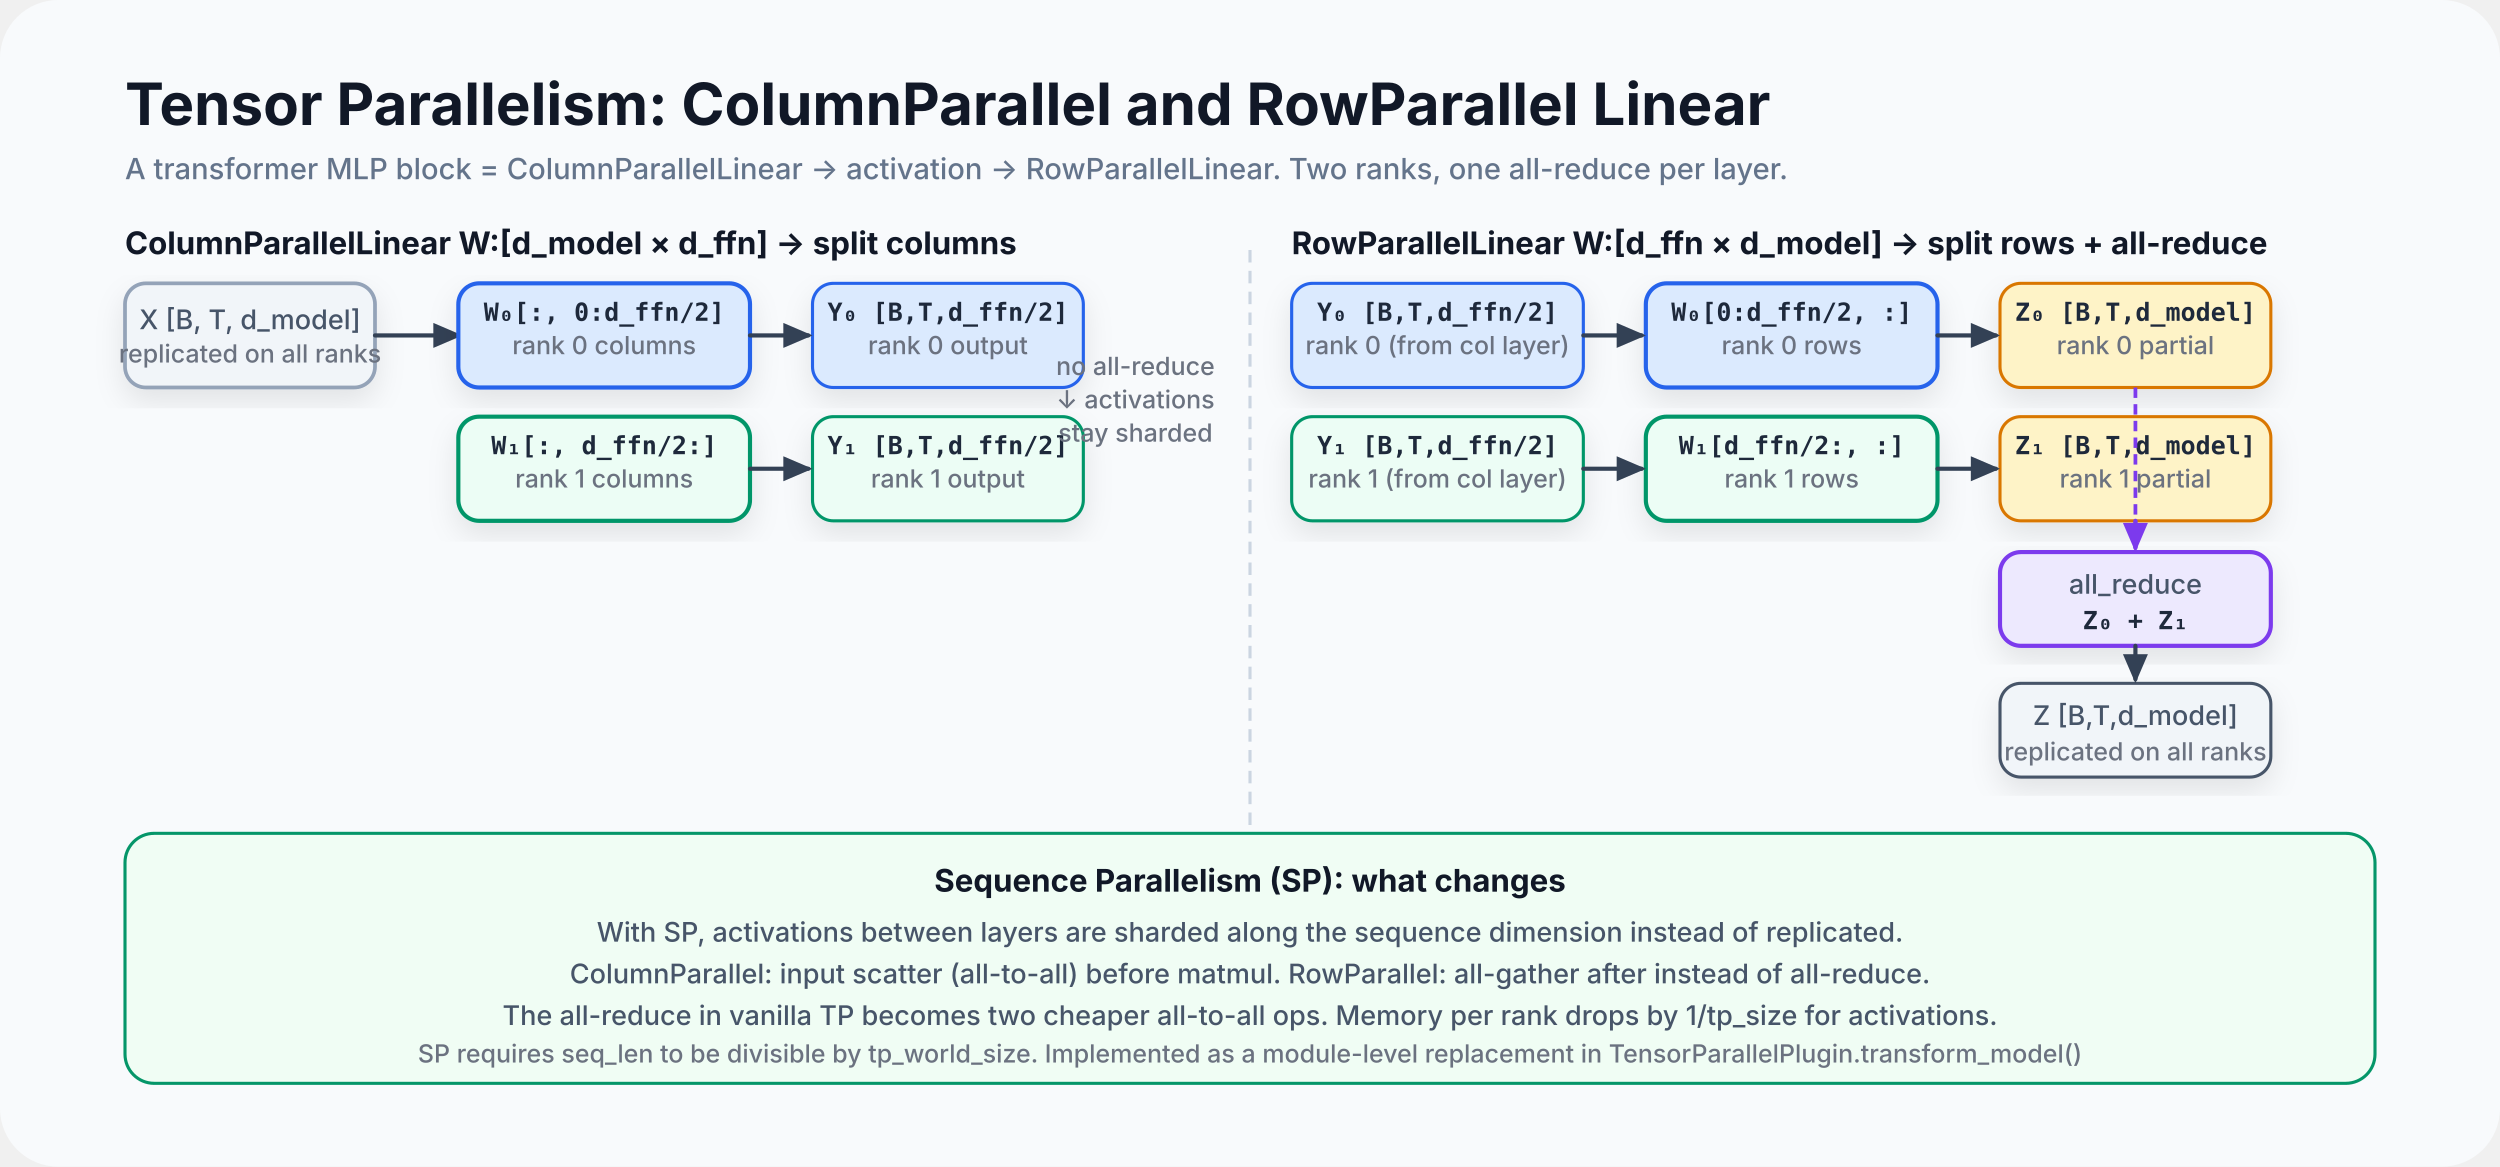
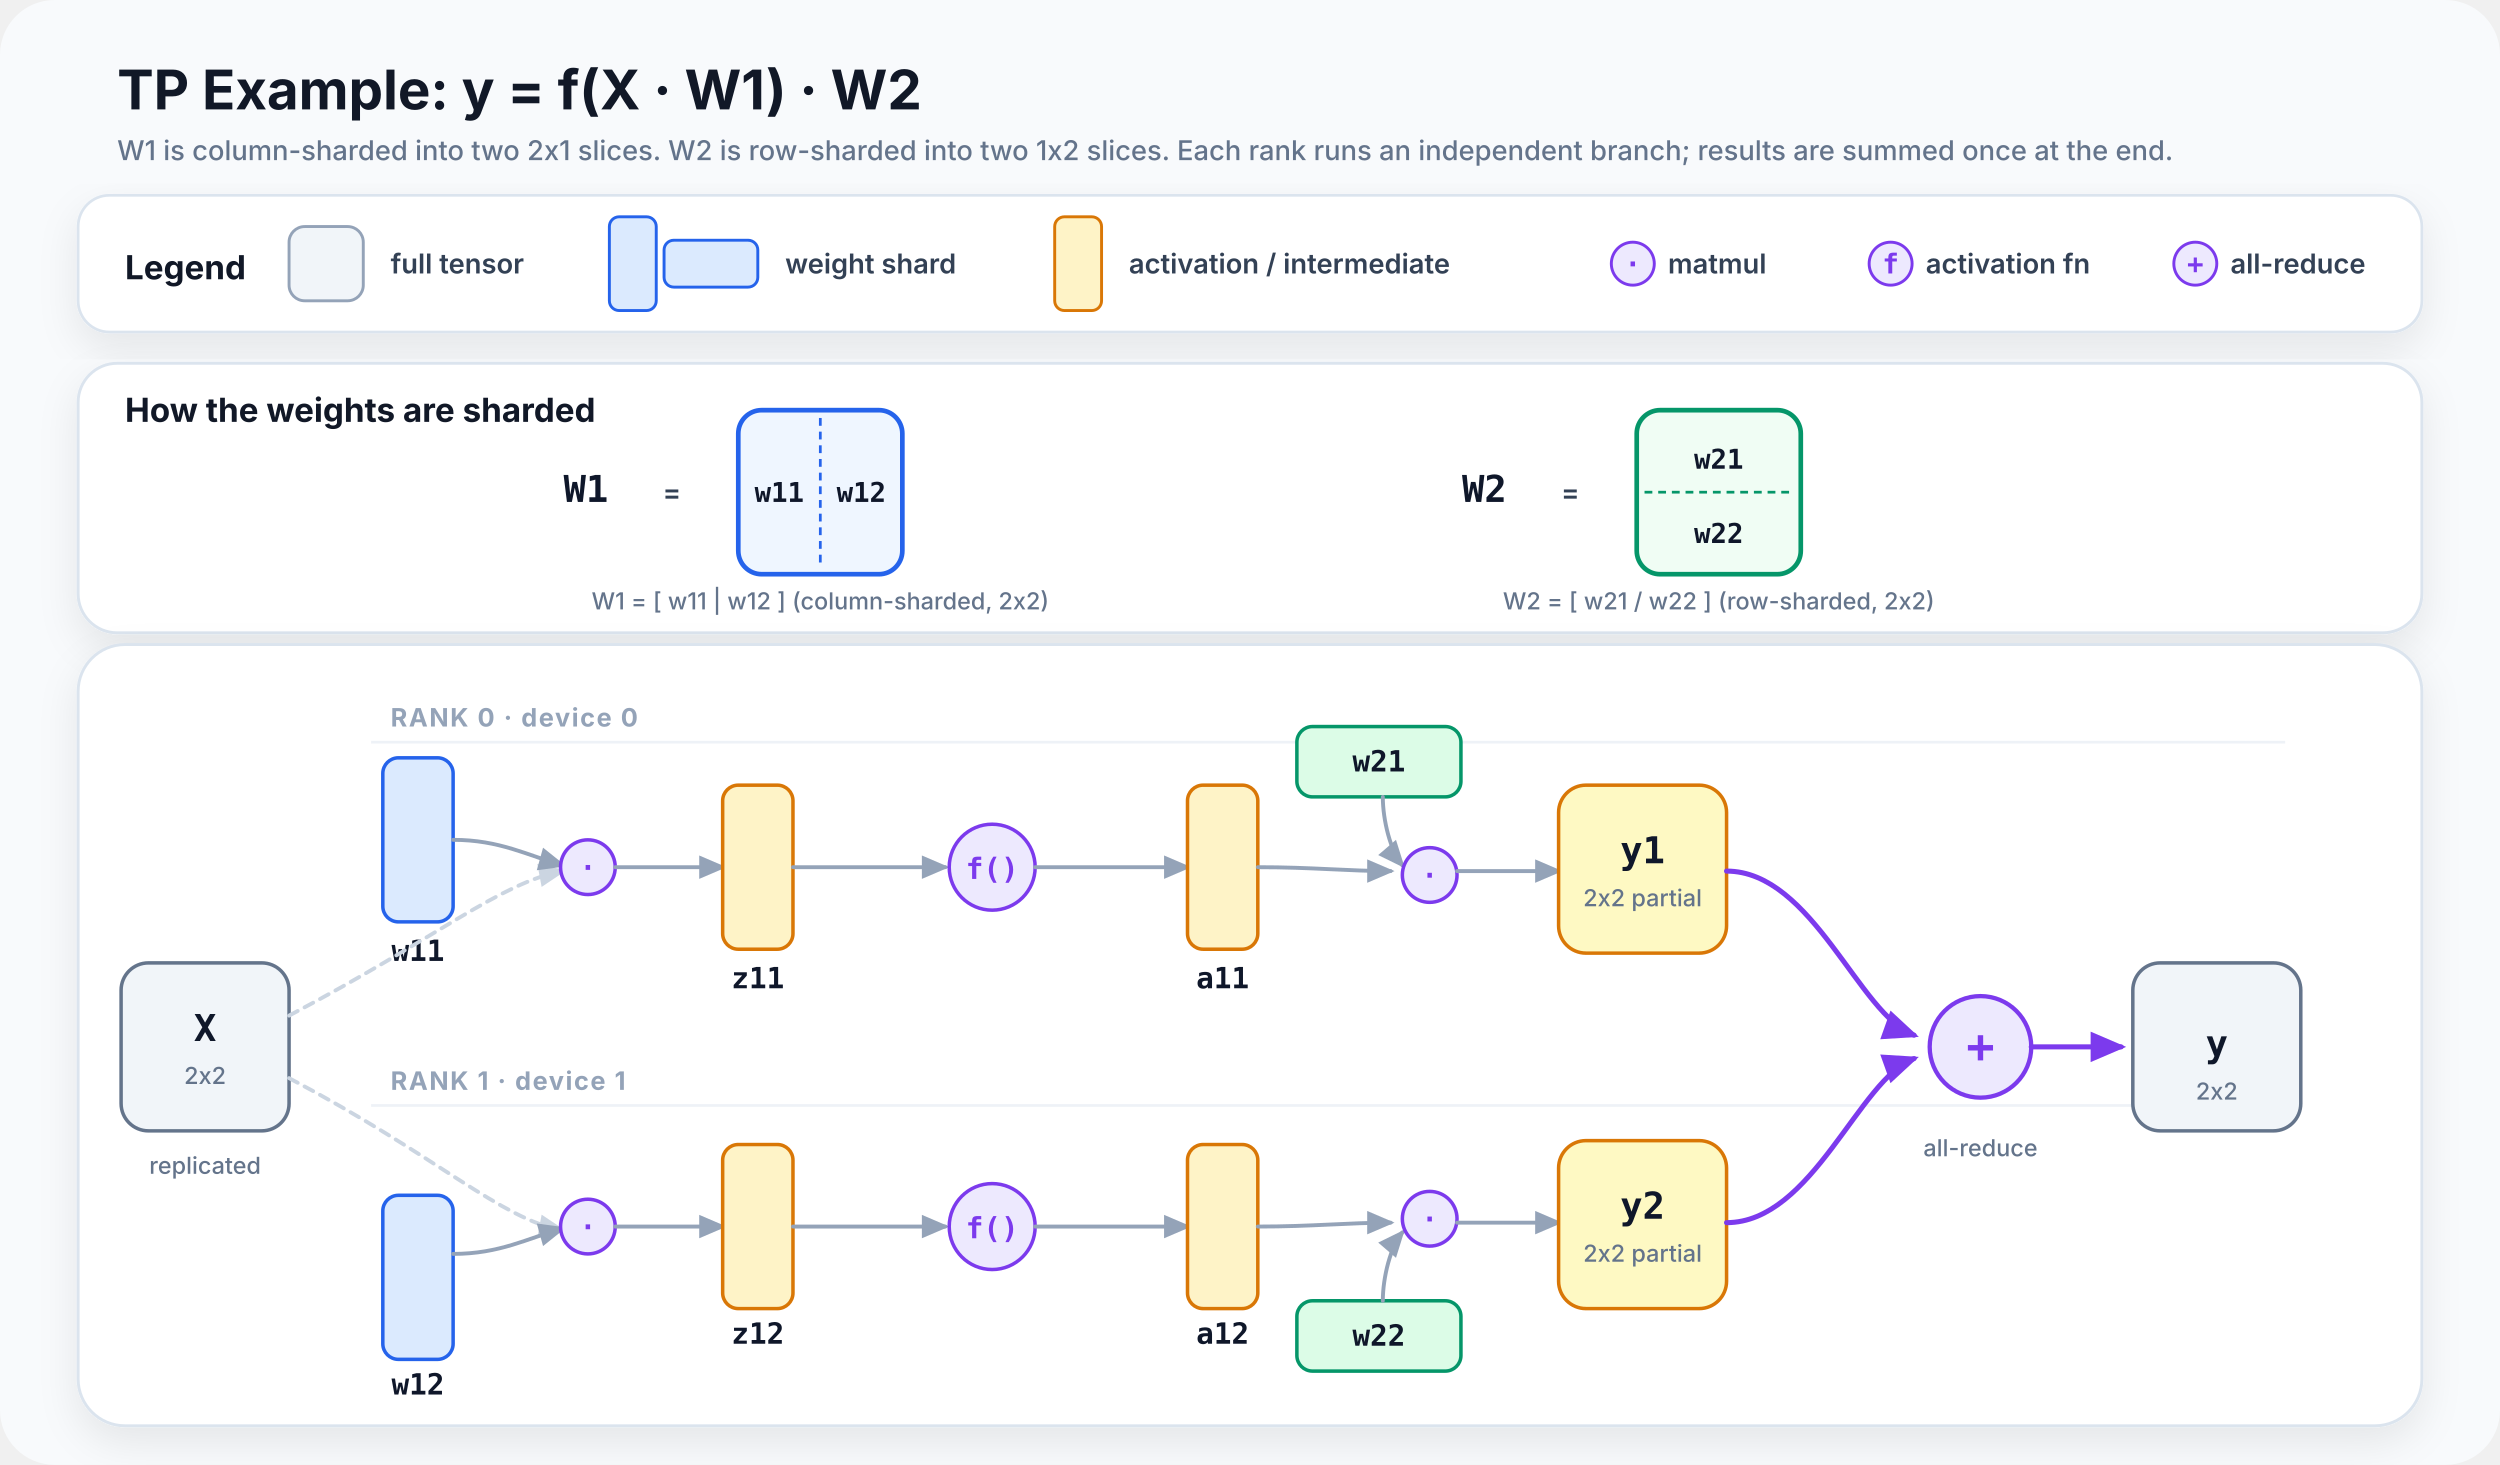
- <svg xmlns="http://www.w3.org/2000/svg" width="1200" height="560" viewBox="0 0 1200 560" fill="none">
+ <svg xmlns="http://www.w3.org/2000/svg" width="1280" height="750" viewBox="0 0 1280 750" fill="none">
  <defs>
    <style>
      .title { font: 700 28px Inter, ui-sans-serif, system-ui, sans-serif; fill: #111827; }
      .subtitle { font: 500 14px Inter, ui-sans-serif, system-ui, sans-serif; fill: #64748b; }
-       .label { font: 700 15px Inter, ui-sans-serif, system-ui, sans-serif; fill: #111827; }
-       .code { font: 600 12px "JetBrains Mono", "Fira Code", ui-monospace, monospace; fill: #1e293b; }
-       .small { font: 500 13px Inter, ui-sans-serif, system-ui, sans-serif; fill: #475569; }
-       .note { font: 500 12px Inter, ui-sans-serif, system-ui, sans-serif; fill: #6b7280; }
-       .edge { stroke: #334155; stroke-width: 2; stroke-linecap: round; marker-end: url(#arrow); fill: none; }
-       .comm { stroke: #7c3aed; stroke-width: 2; stroke-linecap: round; fill: none; marker-end: url(#purple-arrow); }
+       .label { font: 700 17px Inter, ui-sans-serif, system-ui, sans-serif; fill: #111827; }
+       .body { font: 600 14px Inter, ui-sans-serif, system-ui, sans-serif; fill: #334155; }
+       .small { font: 500 12px Inter, ui-sans-serif, system-ui, sans-serif; fill: #64748b; }
+       .code { font: 700 17px "JetBrains Mono", "Fira Code", ui-monospace, monospace; fill: #0f172a; }
+       .codebig { font: 700 19px "JetBrains Mono", "Fira Code", ui-monospace, monospace; fill: #0f172a; }
+       .op { font: 700 14px "JetBrains Mono", "Fira Code", ui-monospace, monospace; fill: #7c3aed; }
+       .rank { font: 700 13px Inter, ui-sans-serif, system-ui, sans-serif; fill: #94a3b8; letter-spacing: 0.06em; }
+       .edge { stroke: #94a3b8; stroke-width: 2; stroke-linecap: round; marker-end: url(#arrow); fill: none; }
+       .feed { stroke: #cbd5e1; stroke-width: 2; stroke-linecap: round; stroke-dasharray: 5 4; marker-end: url(#arrow-light); fill: none; }
+       .sum { stroke: #7c3aed; stroke-width: 2.6; stroke-linecap: round; marker-end: url(#purple-arrow); fill: none; }
    </style>
    <marker id="arrow" markerWidth="10" markerHeight="10" refX="8" refY="5" orient="auto" markerUnits="strokeWidth">
-       <path d="M2 2 L9 5 L2 8 Z" fill="#334155" />
+       <path d="M2 2 L9 5 L2 8 Z" fill="#94a3b8" />
+     </marker>
+     <marker id="arrow-light" markerWidth="10" markerHeight="10" refX="8" refY="5" orient="auto" markerUnits="strokeWidth">
+       <path d="M2 2 L9 5 L2 8 Z" fill="#cbd5e1" />
    </marker>
    <marker id="purple-arrow" markerWidth="10" markerHeight="10" refX="8" refY="5" orient="auto" markerUnits="strokeWidth">
      <path d="M2 2 L9 5 L2 8 Z" fill="#7c3aed" />
    </marker>
    <filter id="shadow" x="-20%" y="-20%" width="140%" height="140%">
-       <feDropShadow dx="0" dy="6" stdDeviation="7" flood-color="#0f172a" flood-opacity="0.09" />
+       <feDropShadow dx="0" dy="8" stdDeviation="10" flood-color="#0f172a" flood-opacity="0.08" />
    </filter>
  </defs>
-   <rect width="1200" height="560" rx="28" fill="#f8fafc" />
-   <text x="60" y="60" class="title">Tensor Parallelism: ColumnParallel and RowParallel Linear</text>
-   <text x="60" y="86" class="subtitle">A transformer MLP block = ColumnParallelLinear → activation → RowParallelLinear. Two ranks, one all-reduce per layer.</text>
-   <text x="60" y="122" class="label">ColumnParallelLinear  W:[d_model × d_ffn]  →  split columns</text>
-   <rect x="60" y="136" width="120" height="50" rx="10" fill="#f1f5f9" stroke="#94a3b8" stroke-width="1.8" filter="url(#shadow)" />
-   <text x="120" y="158" class="small" text-anchor="middle">X  [B, T, d_model]</text>
-   <text x="120" y="174" class="note" text-anchor="middle">replicated on all ranks</text>
-   <line x1="180" y1="161" x2="220" y2="161" class="edge" />
-   <rect x="220" y="136" width="140" height="50" rx="10" fill="#dbeafe" stroke="#2563eb" stroke-width="2" filter="url(#shadow)" />
-   <text x="290" y="154" class="code" text-anchor="middle">W₀[:, 0:d_ffn/2]</text>
-   <text x="290" y="170" class="note" text-anchor="middle">rank 0 columns</text>
-   <rect x="220" y="200" width="140" height="50" rx="10" fill="#ecfdf5" stroke="#059669" stroke-width="2" filter="url(#shadow)" />
-   <text x="290" y="218" class="code" text-anchor="middle">W₁[:, d_ffn/2:]</text>
-   <text x="290" y="234" class="note" text-anchor="middle">rank 1 columns</text>
-   <rect x="390" y="136" width="130" height="50" rx="10" fill="#dbeafe" stroke="#2563eb" stroke-width="1.5" filter="url(#shadow)" />
-   <text x="455" y="154" class="code" text-anchor="middle">Y₀ [B,T,d_ffn/2]</text>
-   <text x="455" y="170" class="note" text-anchor="middle">rank 0 output</text>
-   <rect x="390" y="200" width="130" height="50" rx="10" fill="#ecfdf5" stroke="#059669" stroke-width="1.5" filter="url(#shadow)" />
-   <text x="455" y="218" class="code" text-anchor="middle">Y₁ [B,T,d_ffn/2]</text>
-   <text x="455" y="234" class="note" text-anchor="middle">rank 1 output</text>
-   <line x1="360" y1="161" x2="388" y2="161" class="edge" />
-   <line x1="360" y1="225" x2="388" y2="225" class="edge" />
-   <text x="545" y="180" class="note" text-anchor="middle">no all-reduce</text>
-   <text x="545" y="196" class="note" text-anchor="middle">↓ activations</text>
-   <text x="545" y="212" class="note" text-anchor="middle">stay sharded</text>
-   <line x1="600" y1="120" x2="600" y2="480" stroke="#cbd5e1" stroke-width="1.5" stroke-dasharray="6 4" />
-   <text x="620" y="122" class="label">RowParallelLinear  W:[d_ffn × d_model]  →  split rows  +  all-reduce</text>
-   <rect x="620" y="136" width="140" height="50" rx="10" fill="#dbeafe" stroke="#2563eb" stroke-width="1.5" filter="url(#shadow)" />
-   <text x="690" y="154" class="code" text-anchor="middle">Y₀ [B,T,d_ffn/2]</text>
-   <text x="690" y="170" class="note" text-anchor="middle">rank 0 (from col layer)</text>
-   <rect x="620" y="200" width="140" height="50" rx="10" fill="#ecfdf5" stroke="#059669" stroke-width="1.5" filter="url(#shadow)" />
-   <text x="690" y="218" class="code" text-anchor="middle">Y₁ [B,T,d_ffn/2]</text>
-   <text x="690" y="234" class="note" text-anchor="middle">rank 1 (from col layer)</text>
-   <rect x="790" y="136" width="140" height="50" rx="10" fill="#dbeafe" stroke="#2563eb" stroke-width="2" filter="url(#shadow)" />
-   <text x="860" y="154" class="code" text-anchor="middle">W₀[0:d_ffn/2, :]</text>
-   <text x="860" y="170" class="note" text-anchor="middle">rank 0 rows</text>
-   <rect x="790" y="200" width="140" height="50" rx="10" fill="#ecfdf5" stroke="#059669" stroke-width="2" filter="url(#shadow)" />
-   <text x="860" y="218" class="code" text-anchor="middle">W₁[d_ffn/2:, :]</text>
-   <text x="860" y="234" class="note" text-anchor="middle">rank 1 rows</text>
-   <line x1="760" y1="161" x2="788" y2="161" class="edge" />
-   <line x1="760" y1="225" x2="788" y2="225" class="edge" />
-   <rect x="960" y="136" width="130" height="50" rx="10" fill="#fef3c7" stroke="#d97706" stroke-width="1.5" filter="url(#shadow)" />
-   <text x="1025" y="154" class="code" text-anchor="middle">Z₀ [B,T,d_model]</text>
-   <text x="1025" y="170" class="note" text-anchor="middle">rank 0 partial</text>
-   <rect x="960" y="200" width="130" height="50" rx="10" fill="#fef3c7" stroke="#d97706" stroke-width="1.5" filter="url(#shadow)" />
-   <text x="1025" y="218" class="code" text-anchor="middle">Z₁ [B,T,d_model]</text>
-   <text x="1025" y="234" class="note" text-anchor="middle">rank 1 partial</text>
-   <line x1="930" y1="161" x2="958" y2="161" class="edge" />
-   <line x1="930" y1="225" x2="958" y2="225" class="edge" />
-   <rect x="960" y="265" width="130" height="45" rx="10" fill="#ede9fe" stroke="#7c3aed" stroke-width="2" filter="url(#shadow)" />
-   <text x="1025" y="285" class="small" text-anchor="middle">all_reduce</text>
-   <text x="1025" y="302" class="code" text-anchor="middle">Z₀ + Z₁</text>
-   <path d="M 1025 186 L 1025 263" stroke="#7c3aed" stroke-width="1.8" stroke-dasharray="5 3" fill="none" />
-   <path d="M 1025 250 L 1025 263" class="comm" />
-   <rect x="960" y="328" width="130" height="45" rx="10" fill="#f1f5f9" stroke="#475569" stroke-width="1.5" filter="url(#shadow)" />
-   <text x="1025" y="348" class="small" text-anchor="middle">Z [B,T,d_model]</text>
-   <text x="1025" y="365" class="note" text-anchor="middle">replicated on all ranks</text>
-   <line x1="1025" y1="310" x2="1025" y2="326" class="edge" />
-   <rect x="60" y="400" width="1080" height="120" rx="14" fill="#f0fdf4" stroke="#059669" stroke-width="1.5" />
-   <text x="600" y="428" class="label" text-anchor="middle">Sequence Parallelism (SP): what changes</text>
-   <text x="600" y="452" class="small" text-anchor="middle">With SP, activations between layers are sharded along the sequence dimension instead of replicated.</text>
-   <text x="600" y="472" class="small" text-anchor="middle">ColumnParallel: input scatter (all-to-all) before matmul. RowParallel: all-gather after instead of all-reduce.</text>
-   <text x="600" y="492" class="small" text-anchor="middle">The all-reduce in vanilla TP becomes two cheaper all-to-all ops. Memory per rank drops by 1/tp_size for activations.</text>
-   <text x="600" y="510" class="note" text-anchor="middle">SP requires seq_len to be divisible by tp_world_size. Implemented as a module-level replacement in TensorParallelPlugin.transform_model()</text>
+   <rect width="1280" height="750" rx="28" fill="#f8fafc" />
+   <text x="60" y="56" class="title">TP Example: y = f(X · W1) · W2</text>
+   <text x="60" y="82" class="subtitle">W1 is column-sharded into two 2x1 slices. W2 is row-sharded into two 1x2 slices. Each rank runs an independent branch; results are summed once at the end.</text>
+   <rect x="40" y="100" width="1200" height="70" rx="16" fill="#ffffff" stroke="#dbe4ee" stroke-width="1.4" filter="url(#shadow)" />
+   <text x="64" y="143" class="label">Legend</text>
+   <rect x="148" y="116" width="38" height="38" rx="8" fill="#f1f5f9" stroke="#94a3b8" stroke-width="1.5" />
+   <text x="200" y="140" class="body">full tensor</text>
+   <rect x="312" y="111" width="24" height="48" rx="5" fill="#dbeafe" stroke="#2563eb" stroke-width="1.5" />
+   <rect x="340" y="123" width="48" height="24" rx="5" fill="#dbeafe" stroke="#2563eb" stroke-width="1.5" />
+   <text x="402" y="140" class="body">weight shard</text>
+   <rect x="540" y="111" width="24" height="48" rx="5" fill="#fef3c7" stroke="#d97706" stroke-width="1.5" />
+   <text x="578" y="140" class="body">activation / intermediate</text>
+   <circle cx="836" cy="135" r="11" fill="#ede9fe" stroke="#7c3aed" stroke-width="1.5" />
+   <text x="836" y="140" class="op" text-anchor="middle">·</text>
+   <text x="854" y="140" class="body">matmul</text>
+   <circle cx="968" cy="135" r="11" fill="#ede9fe" stroke="#7c3aed" stroke-width="1.5" />
+   <text x="968" y="140" class="op" text-anchor="middle">f</text>
+   <text x="986" y="140" class="body">activation fn</text>
+   <circle cx="1124" cy="135" r="11" fill="#ede9fe" stroke="#7c3aed" stroke-width="1.5" />
+   <text x="1124" y="140" class="op" text-anchor="middle">+</text>
+   <text x="1142" y="140" class="body">all-reduce</text>
+   <rect x="40" y="186" width="1200" height="138" rx="20" fill="#ffffff" stroke="#dbe4ee" stroke-width="1.5" filter="url(#shadow)" />
+   <text x="64" y="216" class="label">How the weights are sharded</text>
+   <rect x="378" y="210" width="84" height="84" rx="12" fill="#eff6ff" stroke="#2563eb" stroke-width="2.4" />
+   <line x1="420" y1="214" x2="420" y2="290" stroke="#2563eb" stroke-width="1.4" stroke-dasharray="4 3" />
+   <text x="399" y="257" class="code" text-anchor="middle" style="font-size:14px">w11</text>
+   <text x="441" y="257" class="code" text-anchor="middle" style="font-size:14px">w12</text>
+   <text x="420" y="312" class="small" text-anchor="middle">W1 = [ w11 | w12 ]  (column-sharded, 2x2)</text>
+   <text x="300" y="257" class="codebig" text-anchor="middle">W1</text>
+   <text x="344" y="257" class="body" text-anchor="middle">=</text>
+   <rect x="838" y="210" width="84" height="84" rx="12" fill="#f0fdf4" stroke="#059669" stroke-width="2.4" />
+   <line x1="842" y1="252" x2="918" y2="252" stroke="#059669" stroke-width="1.4" stroke-dasharray="4 3" />
+   <text x="880" y="240" class="code" text-anchor="middle" style="font-size:14px">w21</text>
+   <text x="880" y="278" class="code" text-anchor="middle" style="font-size:14px">w22</text>
+   <text x="880" y="312" class="small" text-anchor="middle">W2 = [ w21 / w22 ]  (row-sharded, 2x2)</text>
+   <text x="760" y="257" class="codebig" text-anchor="middle">W2</text>
+   <text x="804" y="257" class="body" text-anchor="middle">=</text>
+   <rect x="40" y="330" width="1200" height="400" rx="24" fill="#ffffff" stroke="#dbe4ee" stroke-width="1.5" filter="url(#shadow)" />
+   <rect x="62" y="493" width="86" height="86" rx="14" fill="#f1f5f9" stroke="#64748b" stroke-width="1.8" />
+   <text x="105" y="533" class="codebig" text-anchor="middle">X</text>
+   <text x="105" y="555" class="small" text-anchor="middle">2x2</text>
+   <text x="105" y="601" class="small" text-anchor="middle">replicated</text>
+   <text x="200" y="372" class="rank">RANK 0  ·  device 0</text>
+   <line x1="190" y1="380" x2="1170" y2="380" stroke="#eef2f7" stroke-width="1.4" />
+   <rect x="196" y="388" width="36" height="84" rx="8" fill="#dbeafe" stroke="#2563eb" stroke-width="1.8" />
+   <text x="214" y="492" class="code" text-anchor="middle" style="font-size:15px">w11</text>
+   <path d="M148 520 C224 480, 256 452, 288 446" class="feed" />
+   <path d="M232 430 C256 430, 270 438, 288 443" class="edge" />
+   <circle cx="301" cy="444" r="14" fill="#ede9fe" stroke="#7c3aed" stroke-width="1.8" />
+   <text x="301" y="449" class="op" text-anchor="middle">·</text>
+   <path d="M315 444 C338 444, 350 444, 370 444" class="edge" />
+   <rect x="370" y="402" width="36" height="84" rx="8" fill="#fef3c7" stroke="#d97706" stroke-width="1.8" />
+   <text x="388" y="506" class="code" text-anchor="middle" style="font-size:15px">z11</text>
+   <path d="M406 444 C434 444, 454 444, 484 444" class="edge" />
+   <circle cx="508" cy="444" r="22" fill="#ede9fe" stroke="#7c3aed" stroke-width="1.8" />
+   <text x="508" y="450" class="code" text-anchor="middle" style="font-size:15px; fill:#7c3aed">f()</text>
+   <path d="M530 444 C558 444, 578 444, 608 444" class="edge" />
+   <rect x="608" y="402" width="36" height="84" rx="8" fill="#fef3c7" stroke="#d97706" stroke-width="1.8" />
+   <text x="626" y="506" class="code" text-anchor="middle" style="font-size:15px">a11</text>
+   <rect x="664" y="372" width="84" height="36" rx="8" fill="#dcfce7" stroke="#059669" stroke-width="1.8" />
+   <text x="706" y="395" class="code" text-anchor="middle" style="font-size:15px">w21</text>
+   <path d="M644 444 C672 444, 690 446, 712 446" class="edge" />
+   <path d="M708 408 C708 420, 712 436, 718 443" class="edge" />
+   <circle cx="732" cy="448" r="14" fill="#ede9fe" stroke="#7c3aed" stroke-width="1.8" />
+   <text x="732" y="453" class="op" text-anchor="middle">·</text>
+   <path d="M746 446 C766 446, 778 446, 798 446" class="edge" />
+   <rect x="798" y="402" width="86" height="86" rx="14" fill="#fef9c3" stroke="#d97706" stroke-width="1.8" />
+   <text x="841" y="442" class="codebig" text-anchor="middle">y1</text>
+   <text x="841" y="464" class="small" text-anchor="middle">2x2 partial</text>
+   <text x="200" y="558" class="rank">RANK 1  ·  device 1</text>
+   <line x1="190" y1="566" x2="1170" y2="566" stroke="#eef2f7" stroke-width="1.4" />
+   <rect x="196" y="612" width="36" height="84" rx="8" fill="#dbeafe" stroke="#2563eb" stroke-width="1.8" />
+   <text x="214" y="714" class="code" text-anchor="middle" style="font-size:15px">w12</text>
+   <path d="M148 552 C224 592, 256 624, 288 630" class="feed" />
+   <path d="M232 642 C256 642, 270 634, 288 629" class="edge" />
+   <circle cx="301" cy="628" r="14" fill="#ede9fe" stroke="#7c3aed" stroke-width="1.8" />
+   <text x="301" y="633" class="op" text-anchor="middle">·</text>
+   <path d="M315 628 C338 628, 350 628, 370 628" class="edge" />
+   <rect x="370" y="586" width="36" height="84" rx="8" fill="#fef3c7" stroke="#d97706" stroke-width="1.8" />
+   <text x="388" y="688" class="code" text-anchor="middle" style="font-size:15px">z12</text>
+   <path d="M406 628 C434 628, 454 628, 484 628" class="edge" />
+   <circle cx="508" cy="628" r="22" fill="#ede9fe" stroke="#7c3aed" stroke-width="1.8" />
+   <text x="508" y="634" class="code" text-anchor="middle" style="font-size:15px; fill:#7c3aed">f()</text>
+   <path d="M530 628 C558 628, 578 628, 608 628" class="edge" />
+   <rect x="608" y="586" width="36" height="84" rx="8" fill="#fef3c7" stroke="#d97706" stroke-width="1.8" />
+   <text x="626" y="688" class="code" text-anchor="middle" style="font-size:15px">a12</text>
+   <rect x="664" y="666" width="84" height="36" rx="8" fill="#dcfce7" stroke="#059669" stroke-width="1.8" />
+   <text x="706" y="689" class="code" text-anchor="middle" style="font-size:15px">w22</text>
+   <path d="M644 628 C672 628, 690 626, 712 626" class="edge" />
+   <path d="M708 666 C708 654, 712 638, 718 631" class="edge" />
+   <circle cx="732" cy="624" r="14" fill="#ede9fe" stroke="#7c3aed" stroke-width="1.8" />
+   <text x="732" y="629" class="op" text-anchor="middle">·</text>
+   <path d="M746 626 C766 626, 778 626, 798 626" class="edge" />
+   <rect x="798" y="584" width="86" height="86" rx="14" fill="#fef9c3" stroke="#d97706" stroke-width="1.8" />
+   <text x="841" y="624" class="codebig" text-anchor="middle">y2</text>
+   <text x="841" y="646" class="small" text-anchor="middle">2x2 partial</text>
+   <path d="M884 446 C928 446, 952 520, 980 530" class="sum" />
+   <path d="M884 626 C928 626, 952 552, 980 542" class="sum" />
+   <circle cx="1014" cy="536" r="26" fill="#ede9fe" stroke="#7c3aed" stroke-width="2.2" />
+   <text x="1014" y="544" class="op" text-anchor="middle" style="font-size:24px">+</text>
+   <text x="1014" y="592" class="small" text-anchor="middle">all-reduce</text>
+   <path d="M1040 536 C1060 536, 1070 536, 1086 536" class="sum" />
+   <rect x="1092" y="493" width="86" height="86" rx="14" fill="#f1f5f9" stroke="#64748b" stroke-width="1.8" />
+   <text x="1135" y="541" class="codebig" text-anchor="middle">y</text>
+   <text x="1135" y="563" class="small" text-anchor="middle">2x2</text>
</svg>
